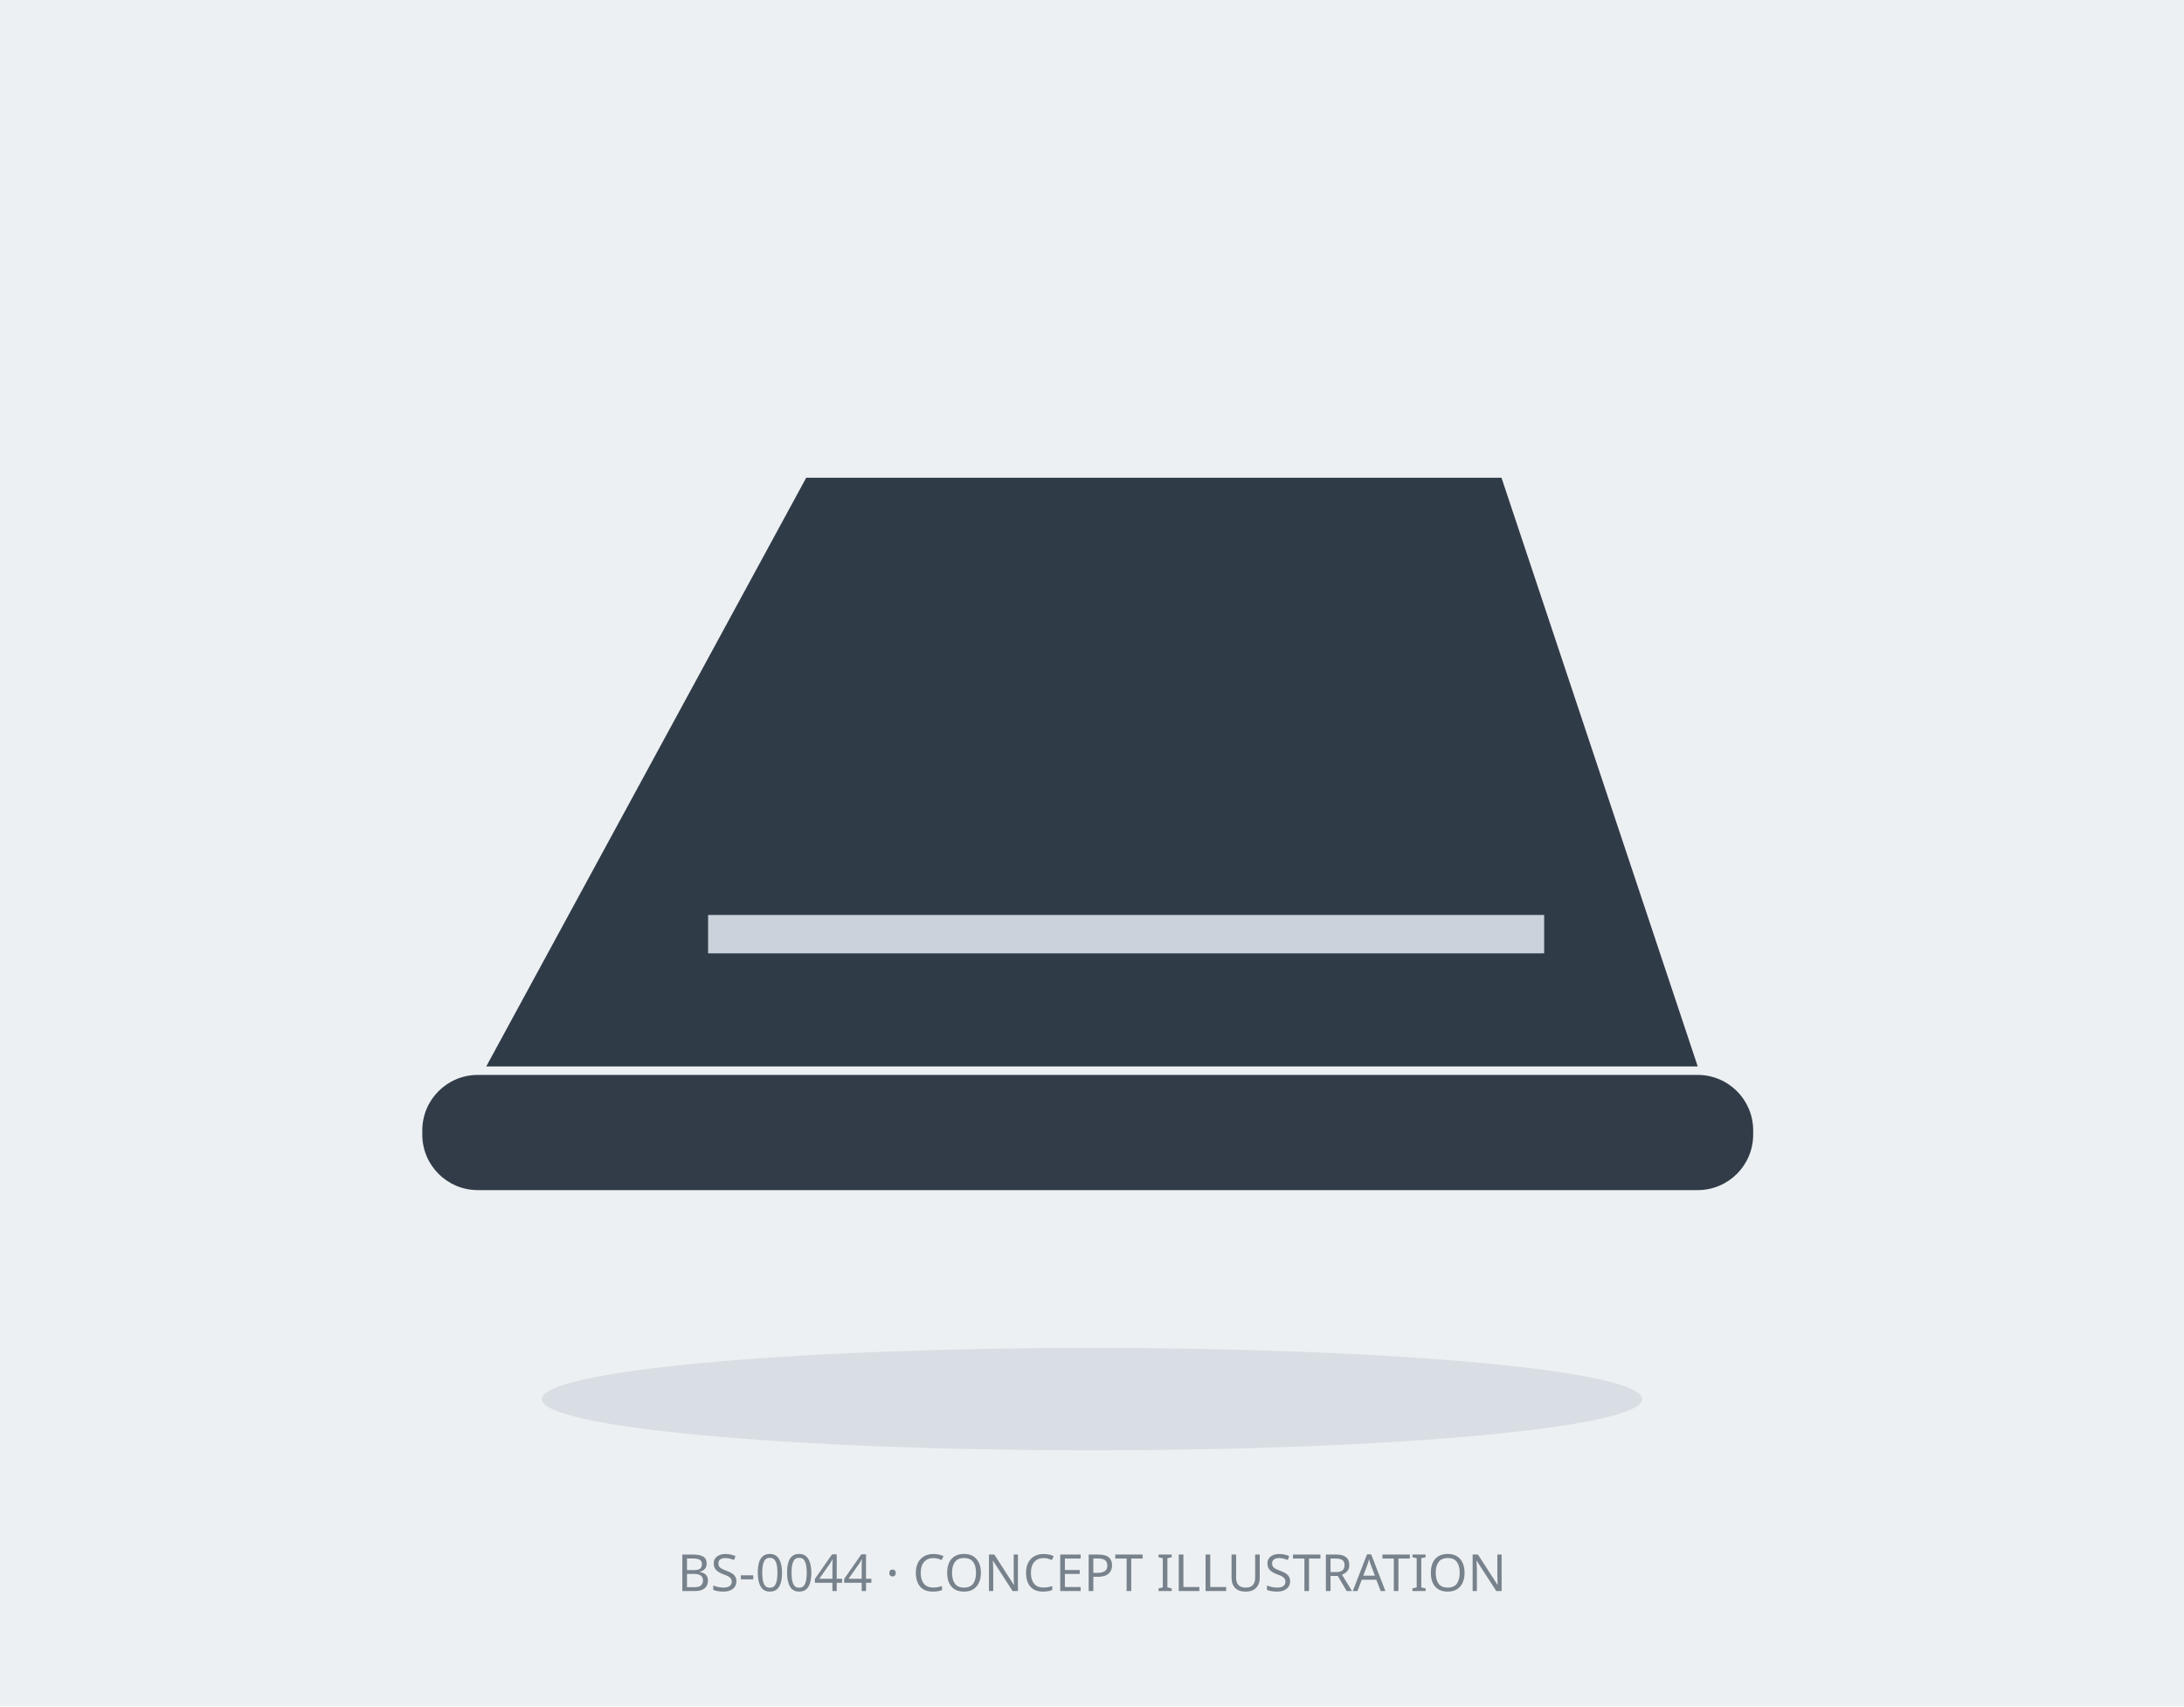
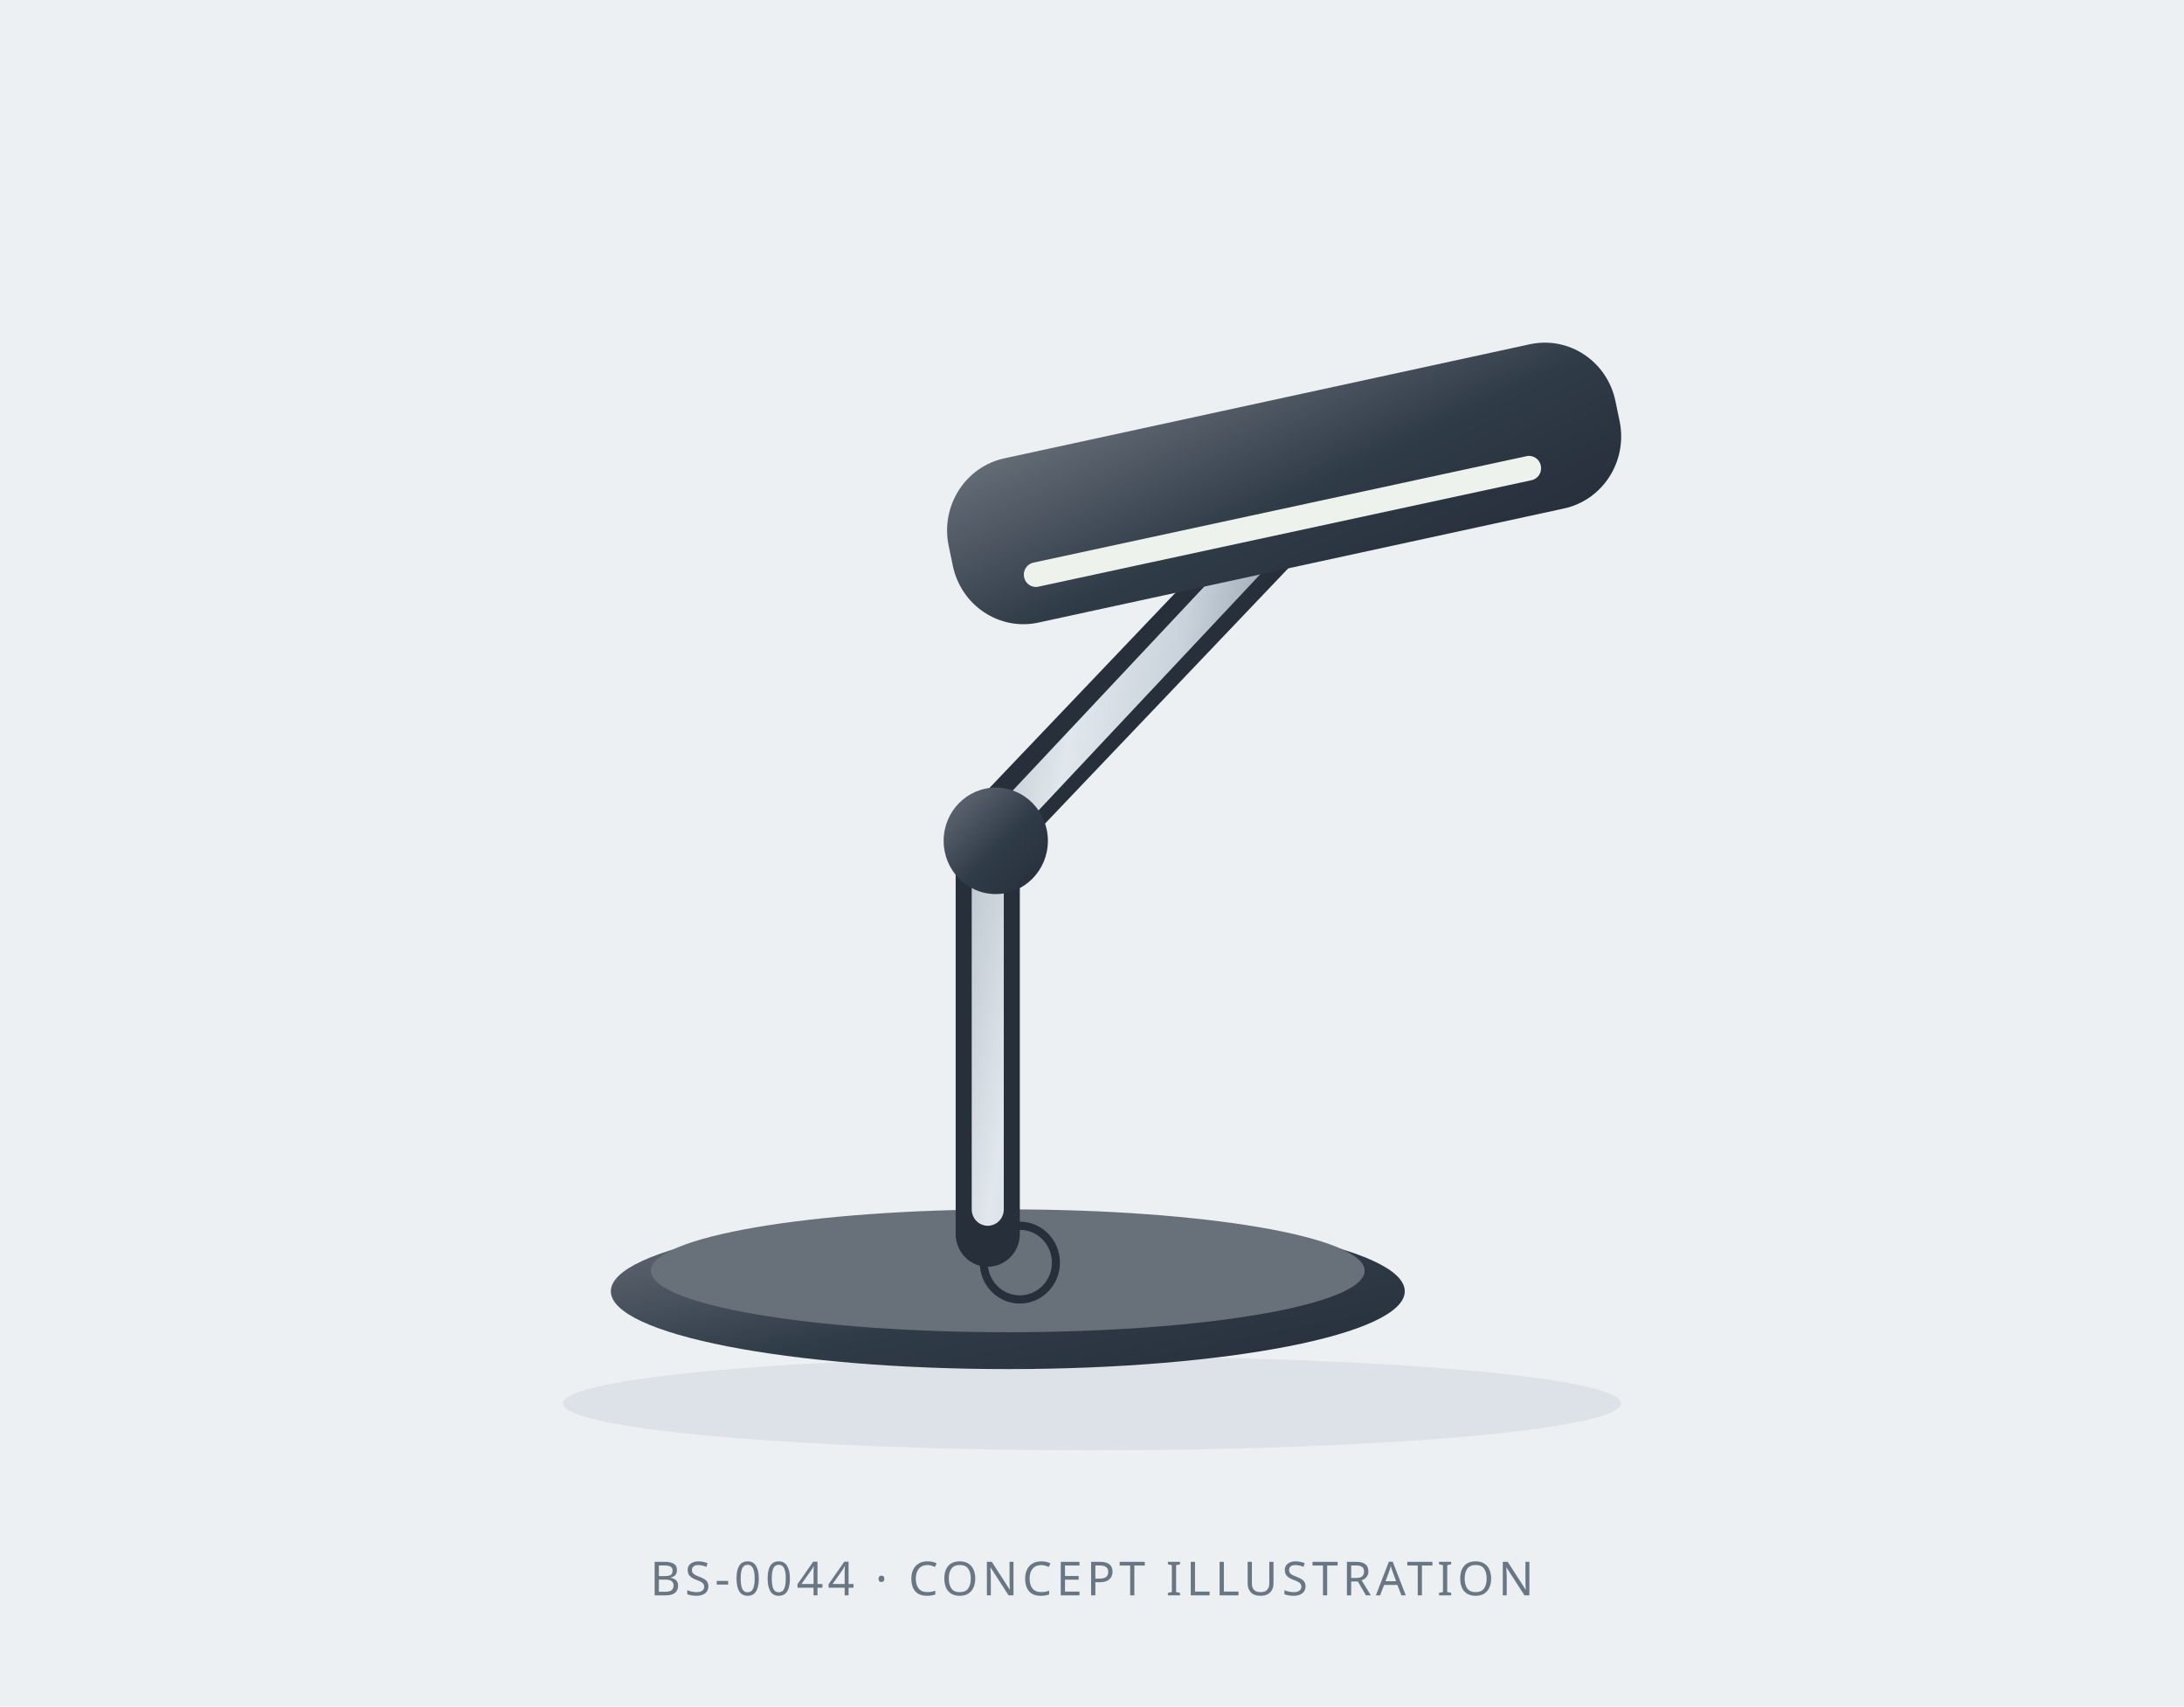
- <svg xmlns="http://www.w3.org/2000/svg" width="512" height="400" viewBox="0 0 512 400">
+ <svg xmlns="http://www.w3.org/2000/svg" width="512" height="400" viewBox="0 0 512 400" role="img">
  <rect width="512" height="400" fill="#edf0f2" />
-   <ellipse cx="256" cy="328" rx="129" ry="12" fill="#d8dee3" />
-   <path d="M114 250L189 112h163l46 138z" fill="#303b48" />
-   <path d="M166 219h196" stroke="#cad3dc" stroke-width="9" />
-   <rect x="99" y="252" width="312" height="27" rx="13" fill="#313c48" />
-   <text x="256" y="373" text-anchor="middle" font-family="sans-serif" font-size="12" fill="#77828c">BS-0044 · CONCEPT ILLUSTRATION</text>
+   <ellipse cx="256" cy="329" rx="124" ry="11" fill="#dce2e7" />
+   <defs>
+     <linearGradient id="pe58a9ee585ace58fb0e781af-0-body" x1="0" y1="0" x2="1" y2="1">
+       <stop stop-color="#687079" />
+       <stop offset=".55" stop-color="#303b48" />
+       <stop offset="1" stop-color="#262f3a" />
+     </linearGradient>
+     <linearGradient id="pe58a9ee585ace58fb0e781af-0-metal" x1="0" y1="0" x2="1" y2=".4">
+       <stop stop-color="#aeb9c3" />
+       <stop offset=".35" stop-color="#e1e7ec" />
+       <stop offset=".65" stop-color="#c9d2db" />
+       <stop offset="1" stop-color="#8c9aa7" />
+     </linearGradient>
+     <pattern id="pe58a9ee585ace58fb0e781af-0-fabric" width="5" height="5" patternUnits="userSpaceOnUse">
+       <path d="M0 1h5M1 0v5" stroke="#edf1f4" stroke-opacity=".13" stroke-width=".65" />
+     </pattern>
+     <pattern id="pe58a9ee585ace58fb0e781af-0-holes" width="8" height="8" patternUnits="userSpaceOnUse">
+       <circle cx="4" cy="4" r="1.35" fill="#26313c" fill-opacity=".45" />
+     </pattern>
+   </defs>
+   <g transform="translate(256 200) scale(0.940 0.960) translate(-256 -200)">
+     <ellipse cx="235" cy="307" rx="99" ry="19" fill="url(#pe58a9ee585ace58fb0e781af-0-body)" />
+     <ellipse cx="235" cy="302" rx="89" ry="15" fill="#687079" />
+     <path d="M230 293V196L302 122" fill="none" stroke="#262f3a" stroke-width="16" stroke-linecap="round" stroke-linejoin="round" />
+     <path d="M230 287V197L300 124" fill="none" stroke="url(#pe58a9ee585ace58fb0e781af-0-metal)" stroke-width="8" stroke-linecap="round" stroke-linejoin="round" />
+     <rect x="219" y="89" width="170" height="41" rx="18" fill="url(#pe58a9ee585ace58fb0e781af-0-body)" transform="rotate(-12 305 110)" />
+     <path d="M242 132L365 106" fill="none" stroke="#eef2ed" stroke-width="6" stroke-linecap="round" stroke-linejoin="round" />
+     <circle cx="232" cy="197" r="13" fill="url(#pe58a9ee585ace58fb0e781af-0-body)" />
+     <circle cx="238" cy="300" r="9" fill="none" stroke="#262f3a" stroke-width="2" />
+   </g>
+   <text x="256" y="374" text-anchor="middle" font-family="Segoe UI, sans-serif" font-size="11" letter-spacing="1" fill="#697784">BS-0044 · CONCEPT ILLUSTRATION</text>
</svg>
